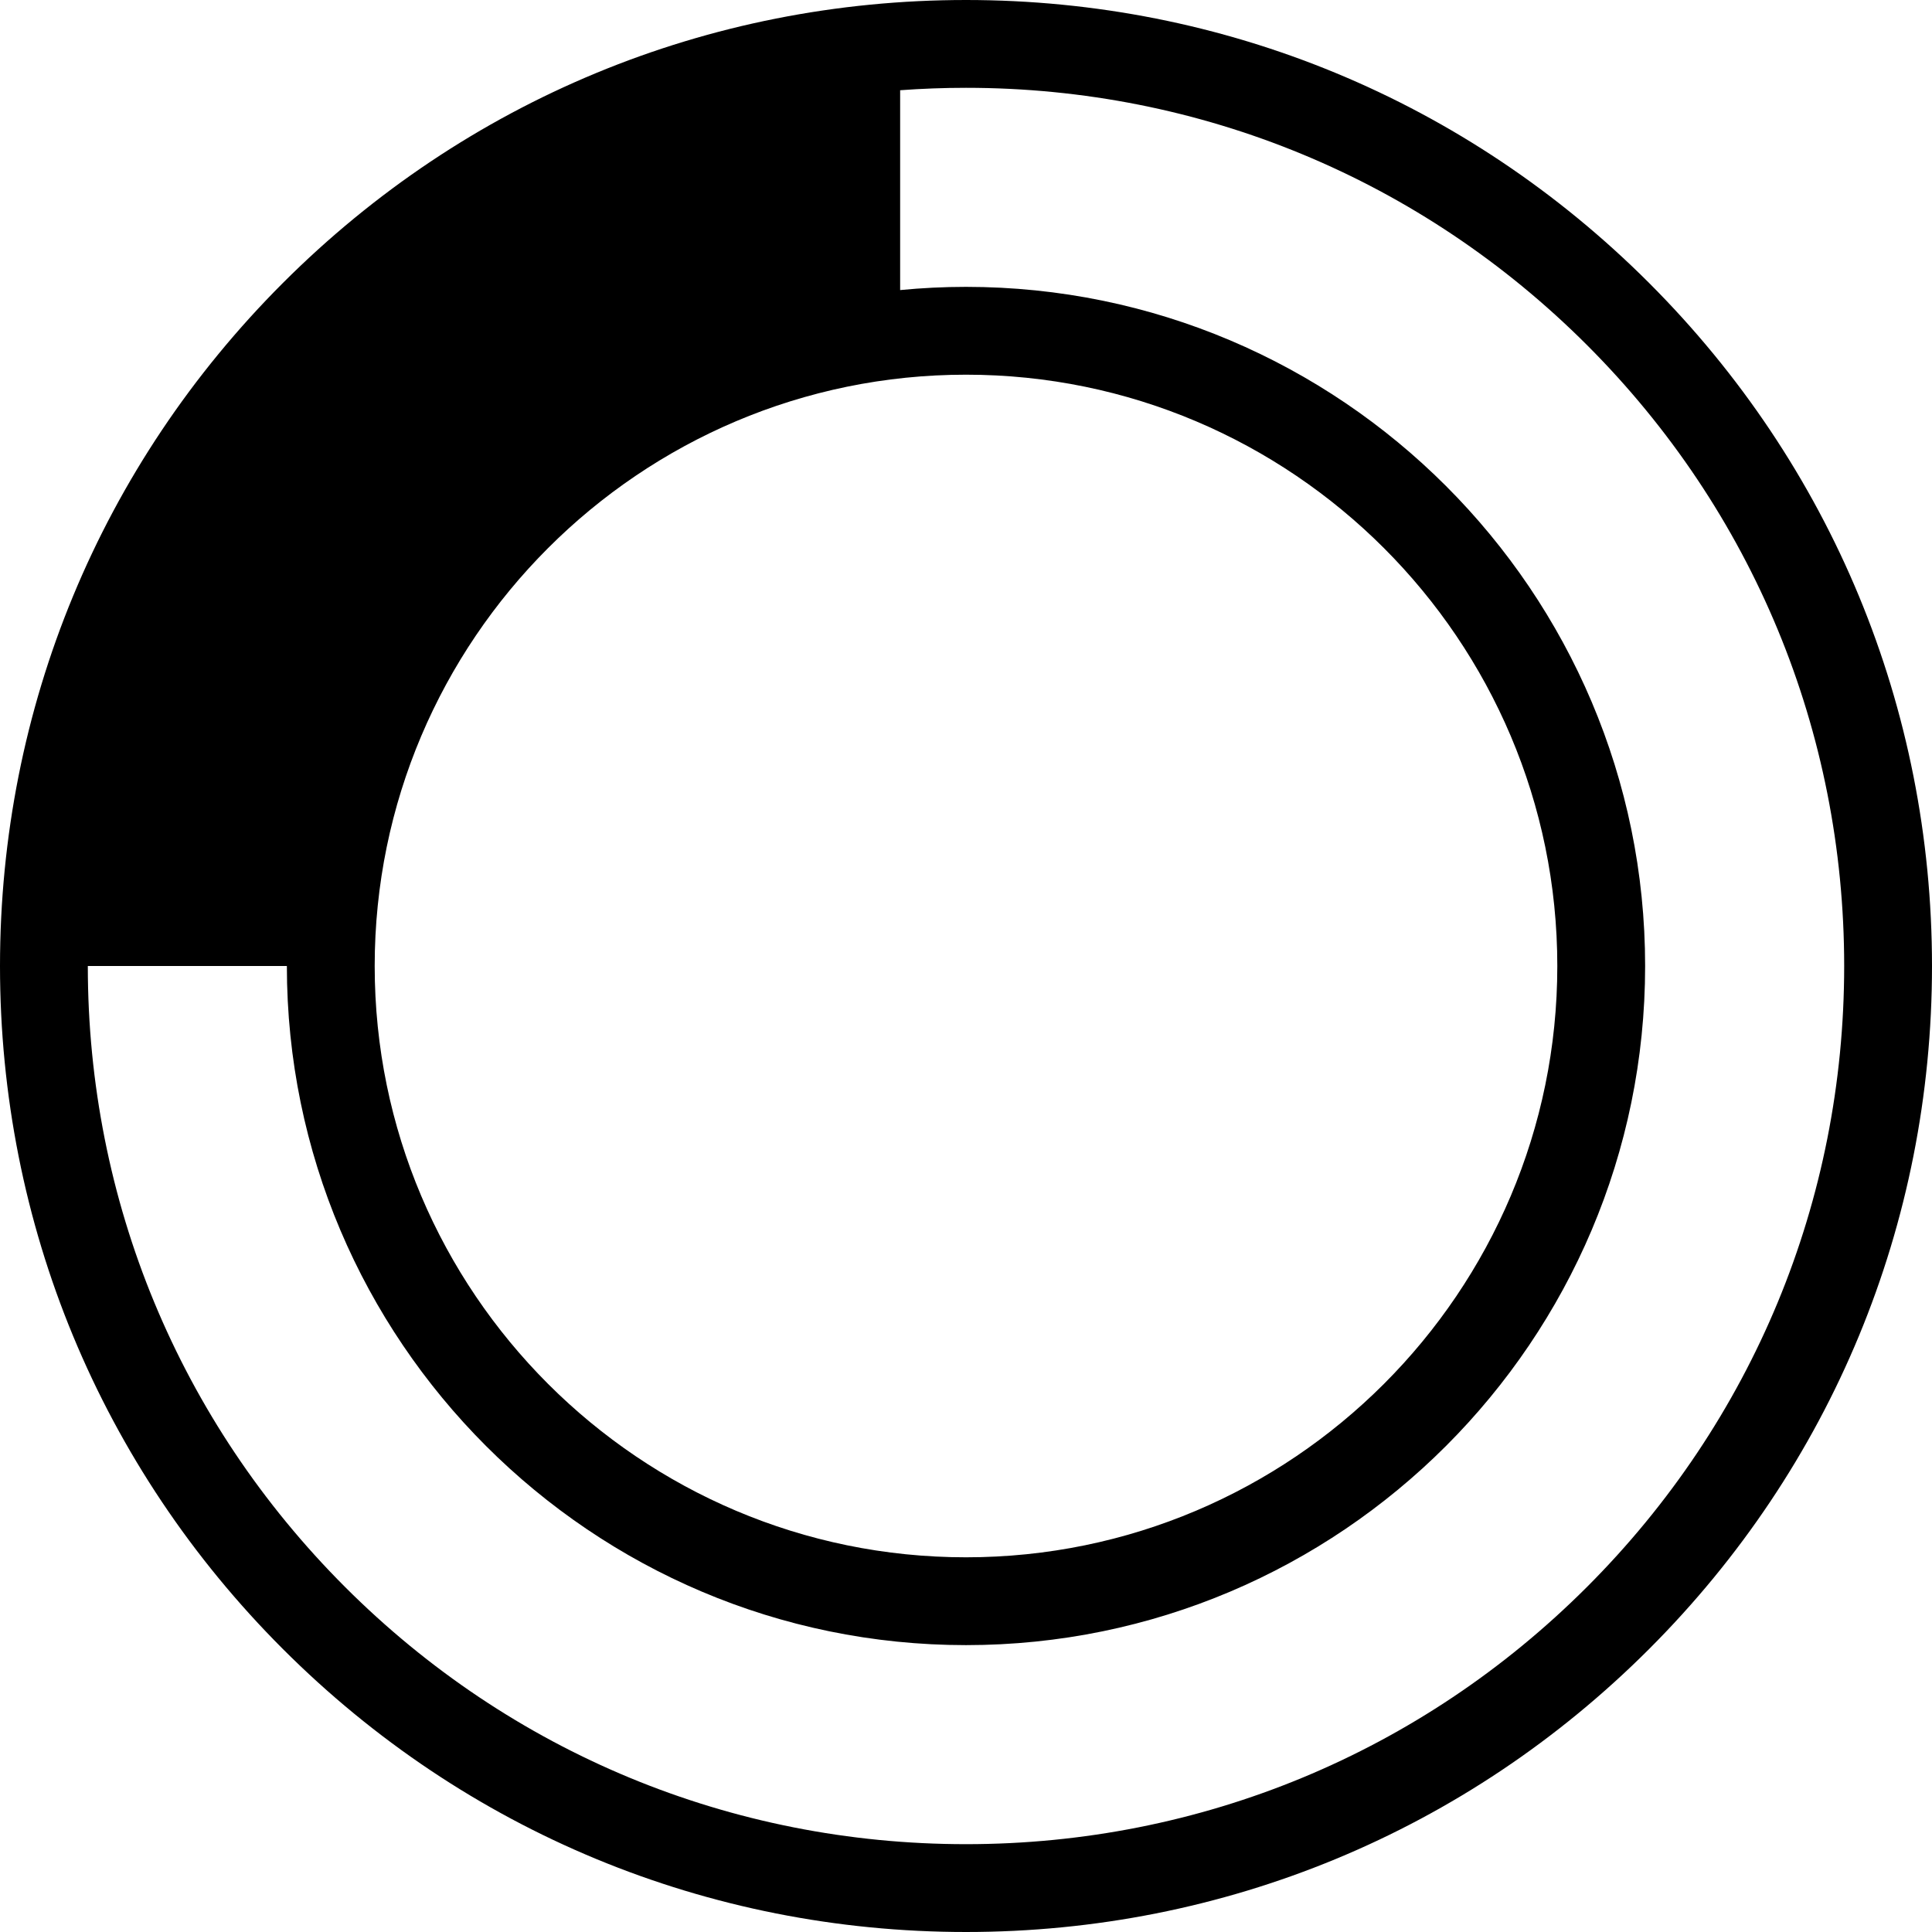
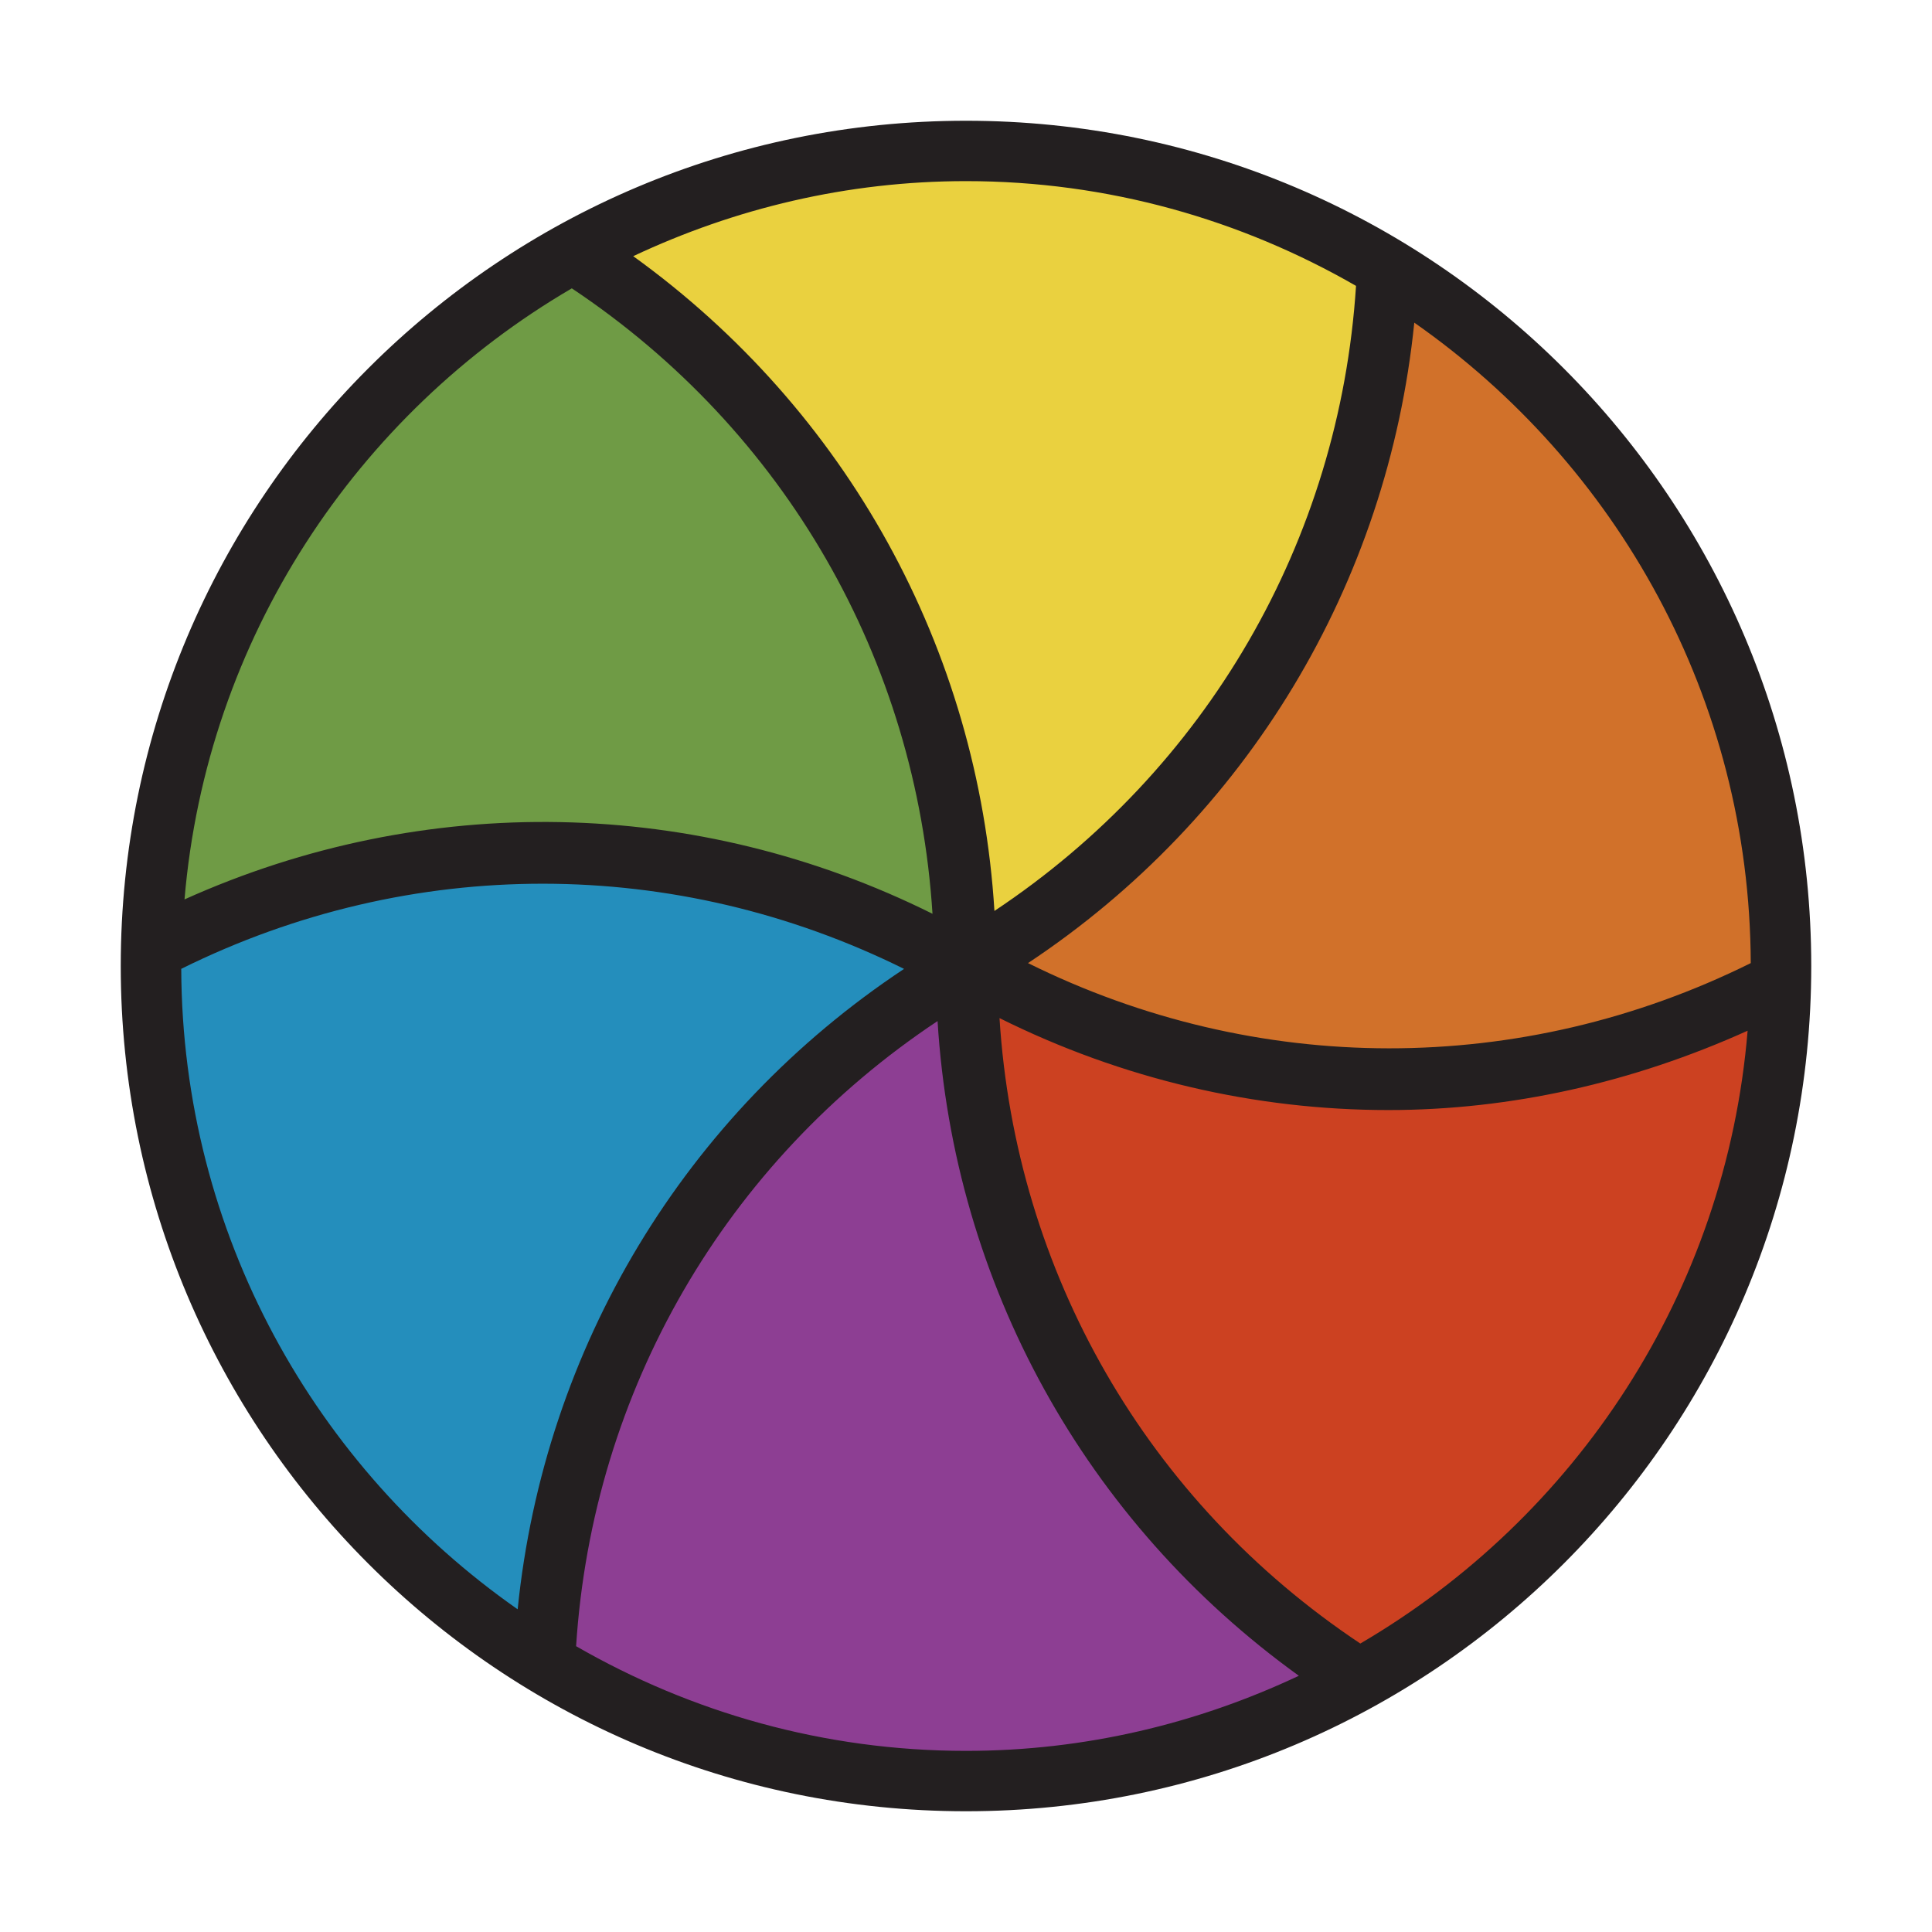
- <svg xmlns="http://www.w3.org/2000/svg" fill="#000000" version="1.1" id="Capa_1" width="800px" height="800px" viewBox="0 0 399.387 399.387" xml:space="preserve">
+ <svg xmlns="http://www.w3.org/2000/svg" version="1.1" id="Uploaded to svgrepo.com" width="800px" height="800px" viewBox="0 0 32 32" xml:space="preserve">
+   <style type="text/css">
+ 	.avocado_een{fill:#231F20;}
+ 	.avocado_zeventien{fill:#CC4121;}
+ 	.avocado_twintig{fill:#EAD13F;}
+ 	.avocado_achttien{fill:#D1712A;}
+ 	.avocado_negen{fill:#6F9B45;}
+ 	.avocado_twaalf{fill:#248EBC;}
+ 	.avocado_dertien{fill:#8D3E93;}
+ 	.st0{fill:#FFFAEE;}
+ 	.st1{fill:#E0A838;}
+ 	.st2{fill:#A3AEB5;}
+ 	.st3{fill:#788287;}
+ 	.st4{fill:#C3CC6A;}
+ 	.st5{fill:#3D3935;}
+ 	.st6{fill:#D36781;}
+ 	.st7{fill:#E598A3;}
+ 	.st8{fill:#716558;}
+ 	.st9{fill:#AF9480;}
+ 	.st10{fill:#DBD2C1;}
+ 	.st11{fill:#231F20;}
+ </style>
  <g>
-     <path d="M340.896,58.488C303.18,20.771,253.033,0,199.694,0C146.353,0,96.207,20.771,58.491,58.488   C20.772,96.206,0,146.354,0,199.693c0,53.342,20.772,103.489,58.491,141.206c37.716,37.717,87.863,58.488,141.203,58.488   c53.337,0,103.486-20.771,141.203-58.488c37.719-37.718,58.49-87.865,58.49-141.206C399.387,146.355,378.615,96.207,340.896,58.488   z M199.694,77.457c67.402,0,122.236,54.835,122.236,122.236s-54.834,122.236-122.236,122.236S77.457,267.094,77.457,199.693   S132.292,77.457,199.694,77.457z M328.061,328.062c-34.289,34.287-79.877,53.17-128.367,53.17   c-48.491,0-94.079-18.883-128.367-53.17c-34.289-34.287-53.173-79.877-53.173-128.37h41.148   c0,77.411,62.979,140.391,140.392,140.391c77.412,0,140.39-62.979,140.39-140.391c0-77.412-62.979-140.391-140.39-140.391   c-4.594,0-9.134,0.229-13.615,0.662v-41.31c4.508-0.332,9.049-0.5,13.615-0.5c48.49,0,94.078,18.883,128.367,53.171   c34.289,34.289,53.172,79.878,53.172,128.368C381.232,248.186,362.35,293.775,328.061,328.062z" />
+     <path class="avocado_twaalf" d="M9.013,27.538C9.211,22.913,11.694,18.486,16,16c-4.309-2.488-9.39-2.421-13.496-0.275   C2.413,20.393,4.756,24.961,9.013,27.538z" />
+     <g>
+       <path class="avocado_achttien" d="M22.987,4.462C22.789,9.087,20.306,13.514,16,16c4.309,2.488,9.39,2.421,13.496,0.275    C29.587,11.607,27.244,7.039,22.987,4.462z" />
+     </g>
+     <g>
+       <path class="avocado_dertien" d="M22.499,27.82C18.593,25.336,16,20.972,16,16c-4.309,2.488-6.791,6.921-6.986,11.55    C13.011,29.963,18.139,30.218,22.499,27.82z" />
+     </g>
+     <g>
+       <path class="avocado_twintig" d="M9.501,4.18C13.407,6.664,16,11.028,16,16c4.309-2.488,6.791-6.921,6.986-11.55    C18.989,2.037,13.861,1.782,9.501,4.18z" />
+     </g>
+     <path class="avocado_negen" d="M2.514,15.718C6.618,13.577,11.694,13.514,16,16c0-4.976-2.598-9.342-6.51-11.825   C5.402,6.43,2.617,10.743,2.514,15.718z" />
+     <path class="avocado_zeventien" d="M29.486,16.282C25.382,18.423,20.306,18.486,16,16c0,4.976,2.598,9.342,6.51,11.825   C26.598,25.57,29.383,21.257,29.486,16.282z" />
+     <path class="avocado_een" d="M16,2C8.268,2,2,8.268,2,16s6.268,14,14,14s14-6.268,14-14S23.732,2,16,2z M28.998,15.952   c-3.808,1.889-8.19,1.875-11.971,0c3.625-2.404,5.958-6.273,6.398-10.608C26.777,7.687,28.982,11.564,28.998,15.952z M22.46,4.735   c-0.273,4.234-2.484,8.022-5.989,10.353c-0.268-4.347-2.447-8.296-5.983-10.845C12.165,3.454,14.028,3,16,3   C18.352,3,20.555,3.638,22.46,4.735z M9.471,4.776c3.532,2.354,5.708,6.151,5.974,10.359c-3.9-1.941-8.413-2.028-12.389-0.238   C3.421,10.575,5.909,6.857,9.471,4.776z M3.002,16.047c3.808-1.887,8.192-1.873,11.972,0.001c-3.628,2.405-5.96,6.27-6.4,10.607   C5.222,24.312,3.018,20.435,3.002,16.047z M9.542,27.266c0.273-4.236,2.478-8.021,5.987-10.354   c0.268,4.352,2.447,8.295,5.984,10.844C19.837,28.546,17.973,29,16,29C13.648,29,11.447,28.363,9.542,27.266z M22.531,27.222   c-3.534-2.354-5.711-6.145-5.976-10.359c2.035,1.013,4.237,1.523,6.442,1.523c2.025,0,4.045-0.455,5.949-1.314   C28.589,21.406,26.101,25.136,22.531,27.222z" />
  </g>
</svg>
